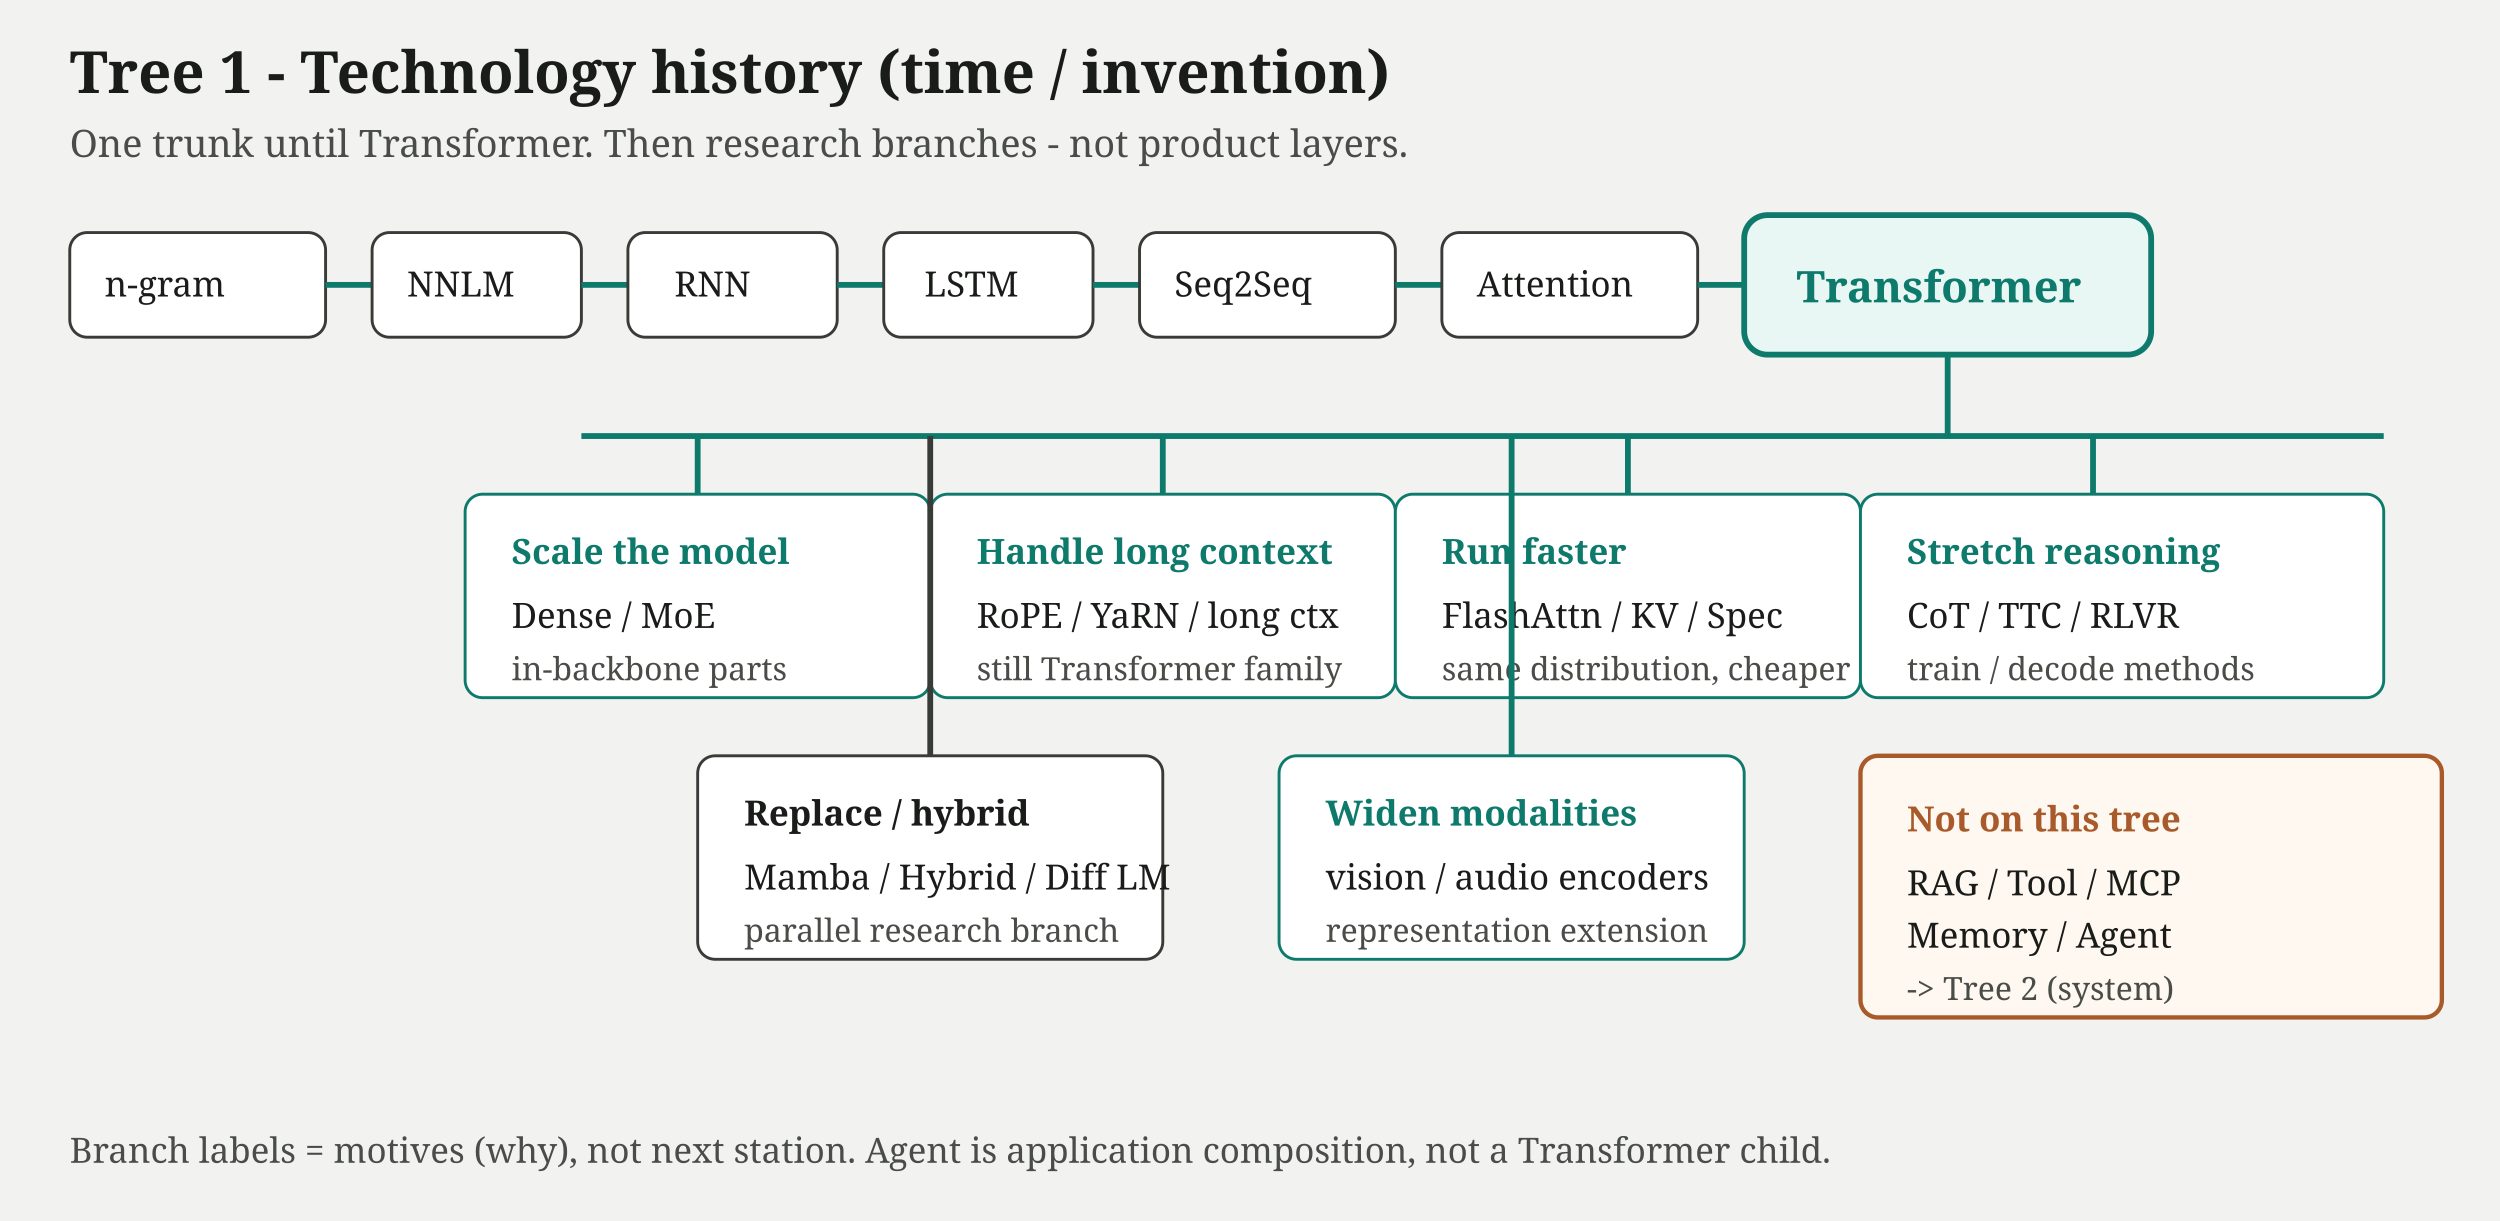
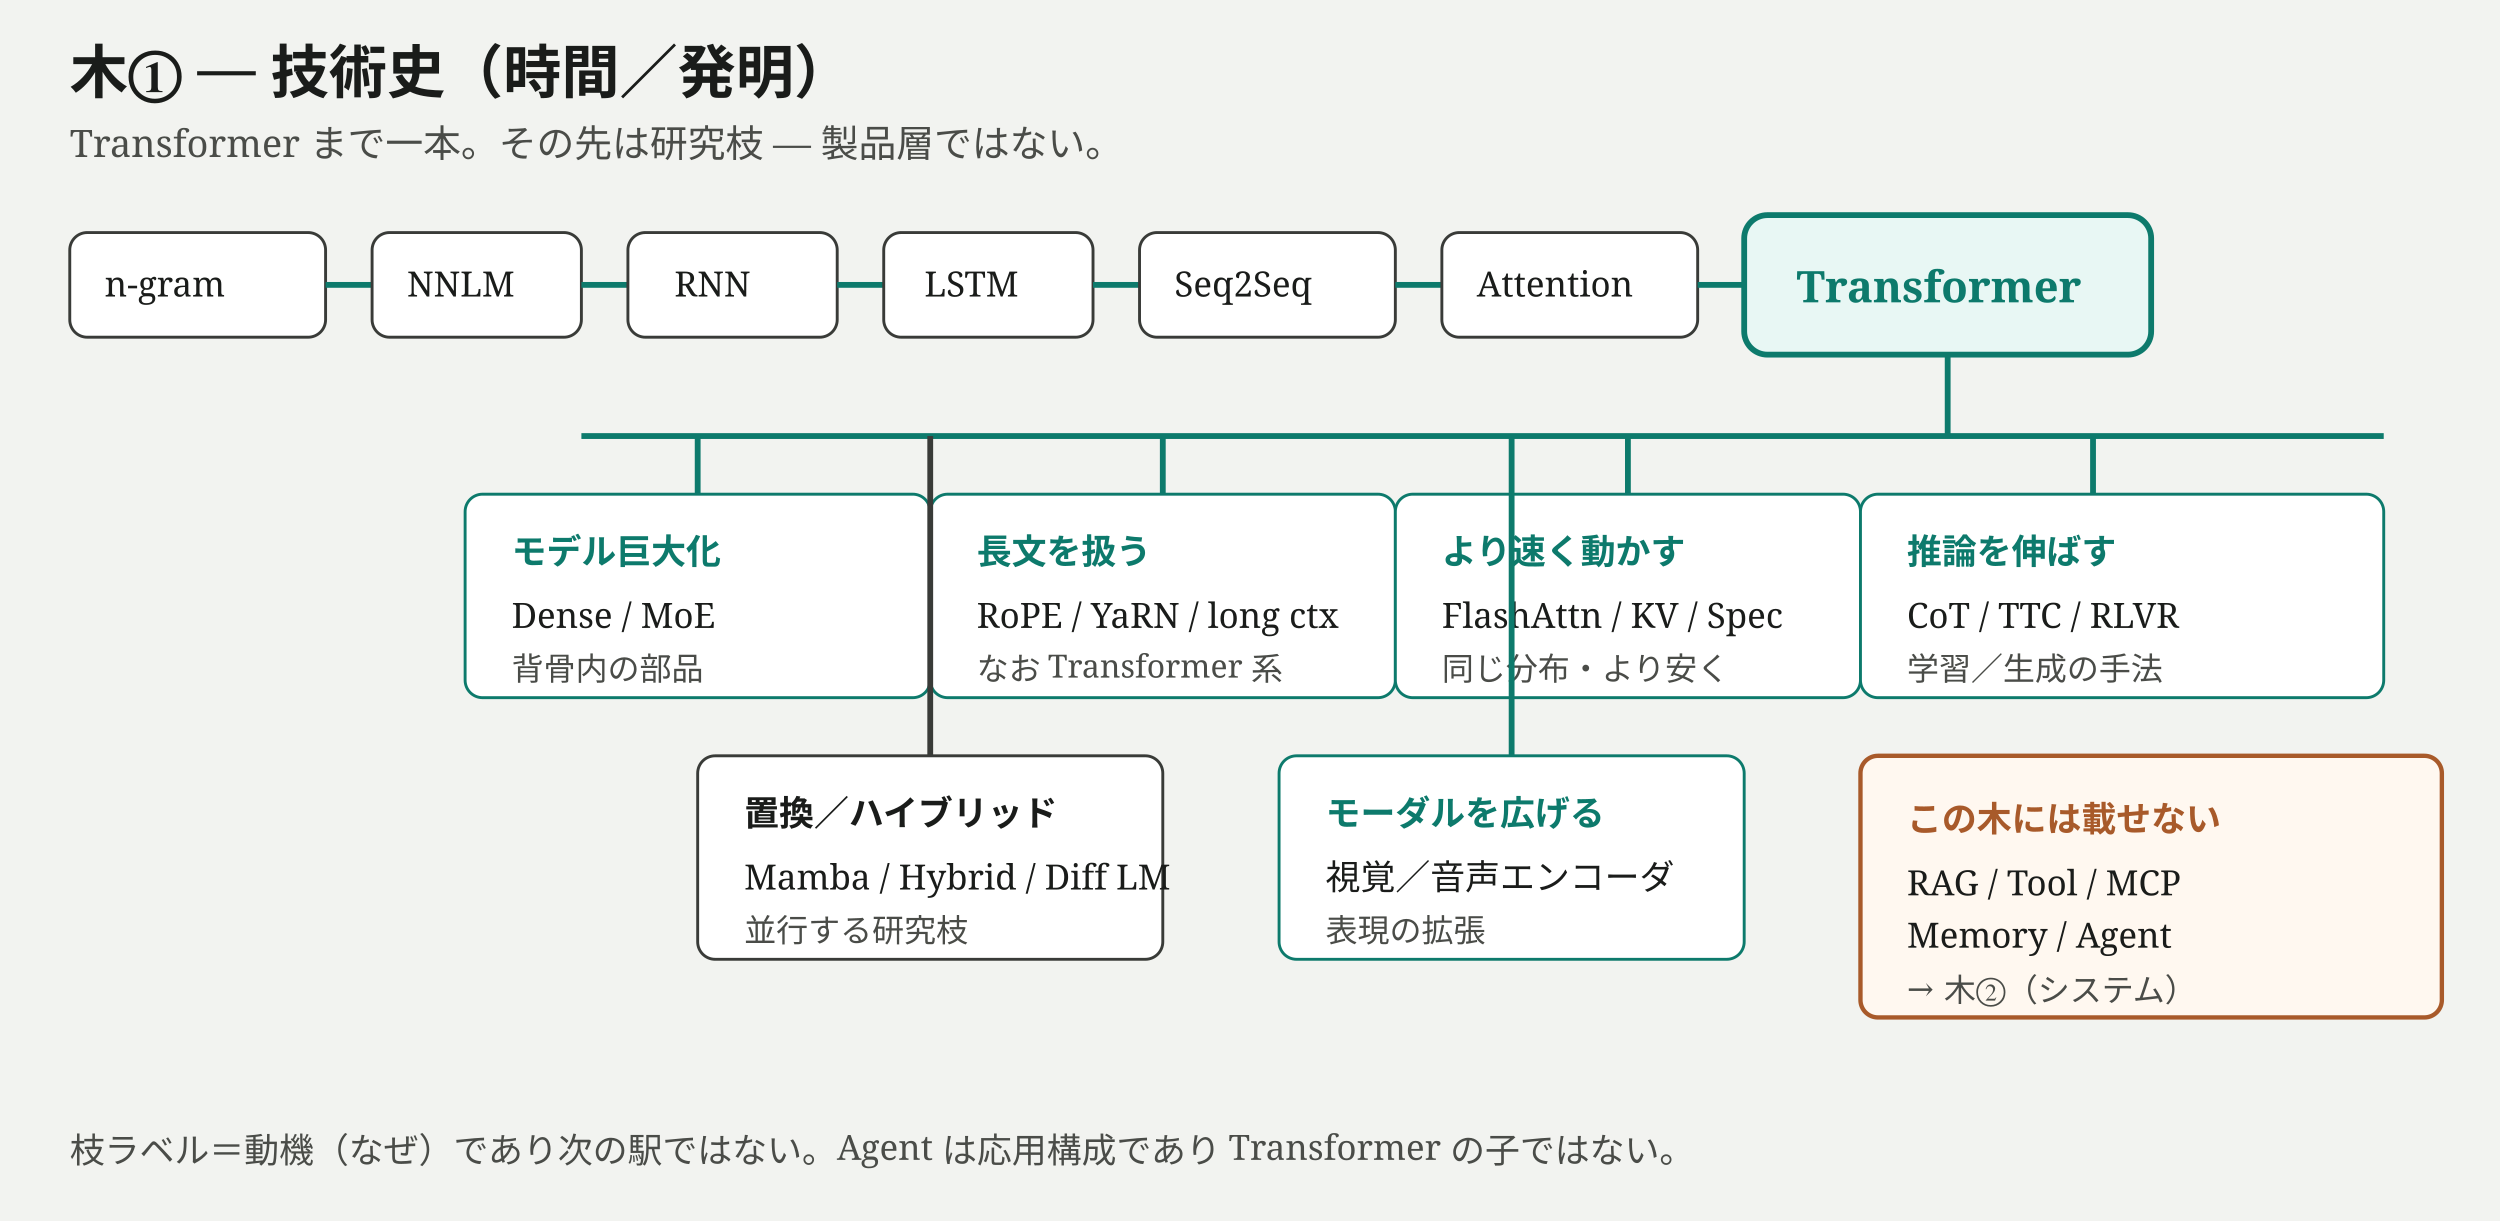
- <svg xmlns="http://www.w3.org/2000/svg" width="860" height="420" viewBox="0 0 860 420" role="img" aria-label="Technology history tree: linear then Transformer research branches">
+ <svg xmlns="http://www.w3.org/2000/svg" width="860" height="420" viewBox="0 0 860 420" role="img" aria-label="技術史の木: 一本道の後に Transformer 研究枝">
  <rect width="860" height="420" fill="#f2f3f0" />
-   <text x="24" y="32" fill="#1a1c1a" font-family="Georgia, serif" font-size="20" font-weight="600">Tree 1 - Technology history (time / invention)</text>
-   <text x="24" y="54" fill="#4a4c48" font-family="Georgia, serif" font-size="13">One trunk until Transformer. Then research branches - not product layers.</text>
+   <text x="24" y="32" fill="#1a1c1a" font-family="Georgia, serif" font-size="20" font-weight="600">木① — 技術史（時間／発明）</text>
+   <text x="24" y="54" fill="#4a4c48" font-family="Georgia, serif" font-size="13">Transformer まで一本。その先は研究枝 — 製品層ではない。</text>
  <g font-family="Georgia, serif" font-size="12" fill="#1a1c1a">
    <rect x="24" y="80" width="88" height="36" rx="6" fill="#fff" stroke="#393b38" />
    <text x="36" y="102">n-gram</text>
    <path d="M112 98 H128" stroke="#0d7a6c" stroke-width="2" />
    <rect x="128" y="80" width="72" height="36" rx="6" fill="#fff" stroke="#393b38" />
    <text x="140" y="102">NNLM</text>
    <path d="M200 98 H216" stroke="#0d7a6c" stroke-width="2" />
    <rect x="216" y="80" width="72" height="36" rx="6" fill="#fff" stroke="#393b38" />
    <text x="232" y="102">RNN</text>
    <path d="M288 98 H304" stroke="#0d7a6c" stroke-width="2" />
    <rect x="304" y="80" width="72" height="36" rx="6" fill="#fff" stroke="#393b38" />
    <text x="318" y="102">LSTM</text>
    <path d="M376 98 H392" stroke="#0d7a6c" stroke-width="2" />
    <rect x="392" y="80" width="88" height="36" rx="6" fill="#fff" stroke="#393b38" />
    <text x="404" y="102">Seq2Seq</text>
    <path d="M480 98 H496" stroke="#0d7a6c" stroke-width="2" />
    <rect x="496" y="80" width="88" height="36" rx="6" fill="#fff" stroke="#393b38" />
    <text x="508" y="102">Attention</text>
    <path d="M584 98 H600" stroke="#0d7a6c" stroke-width="2" />
    <rect x="600" y="74" width="140" height="48" rx="8" fill="#e8f7f4" stroke="#0d7a6c" stroke-width="2" />
    <text x="618" y="104" fill="#0d7a6c" font-size="15" font-weight="600">Transformer</text>
  </g>
  <path d="M670 122 V150" stroke="#0d7a6c" stroke-width="2" />
  <path d="M200 150 H820" stroke="#0d7a6c" stroke-width="2" />
  <g font-family="Georgia, serif">
    <path d="M240 150 V170" stroke="#0d7a6c" stroke-width="2" />
    <rect x="160" y="170" width="160" height="70" rx="6" fill="#fff" stroke="#0d7a6c" />
-     <text x="176" y="194" fill="#0d7a6c" font-size="12" font-weight="600">Scale the model</text>
+     <text x="176" y="194" fill="#0d7a6c" font-size="12" font-weight="600">モデル巨大化</text>
    <text x="176" y="216" fill="#1a1c1a" font-size="12">Dense / MoE</text>
-     <text x="176" y="234" fill="#4a4c48" font-size="11">in-backbone parts</text>
+     <text x="176" y="234" fill="#4a4c48" font-size="11">背骨内の部品</text>
    <path d="M400 150 V170" stroke="#0d7a6c" stroke-width="2" />
    <rect x="320" y="170" width="160" height="70" rx="6" fill="#fff" stroke="#0d7a6c" />
-     <text x="336" y="194" fill="#0d7a6c" font-size="12" font-weight="600">Handle long context</text>
+     <text x="336" y="194" fill="#0d7a6c" font-size="12" font-weight="600">長文を扱う</text>
    <text x="336" y="216" fill="#1a1c1a" font-size="12">RoPE / YaRN / long ctx</text>
-     <text x="336" y="234" fill="#4a4c48" font-size="11">still Transformer family</text>
+     <text x="336" y="234" fill="#4a4c48" font-size="11">なお Transformer 系</text>
    <path d="M560 150 V170" stroke="#0d7a6c" stroke-width="2" />
    <rect x="480" y="170" width="160" height="70" rx="6" fill="#fff" stroke="#0d7a6c" />
-     <text x="496" y="194" fill="#0d7a6c" font-size="12" font-weight="600">Run faster</text>
+     <text x="496" y="194" fill="#0d7a6c" font-size="12" font-weight="600">より速く動かす</text>
    <text x="496" y="216" fill="#1a1c1a" font-size="12">FlashAttn / KV / Spec</text>
-     <text x="496" y="234" fill="#4a4c48" font-size="11">same distribution, cheaper</text>
+     <text x="496" y="234" fill="#4a4c48" font-size="11">同じ分布・より安く</text>
    <path d="M720 150 V170" stroke="#0d7a6c" stroke-width="2" />
    <rect x="640" y="170" width="180" height="70" rx="6" fill="#fff" stroke="#0d7a6c" />
-     <text x="656" y="194" fill="#0d7a6c" font-size="12" font-weight="600">Stretch reasoning</text>
+     <text x="656" y="194" fill="#0d7a6c" font-size="12" font-weight="600">推論を伸ばす</text>
    <text x="656" y="216" fill="#1a1c1a" font-size="12">CoT / TTC / RLVR</text>
-     <text x="656" y="234" fill="#4a4c48" font-size="11">train / decode methods</text>
+     <text x="656" y="234" fill="#4a4c48" font-size="11">学習／生成の手法</text>
  </g>
  <g font-family="Georgia, serif">
    <path d="M320 150 V260" stroke="#393b38" stroke-width="2" />
    <rect x="240" y="260" width="160" height="70" rx="6" fill="#fff" stroke="#393b38" />
-     <text x="256" y="284" fill="#1a1c1a" font-size="12" font-weight="600">Replace / hybrid</text>
+     <text x="256" y="284" fill="#1a1c1a" font-size="12" font-weight="600">置換／ハイブリッド</text>
    <text x="256" y="306" fill="#1a1c1a" font-size="12">Mamba / Hybrid / Diff LM</text>
-     <text x="256" y="324" fill="#4a4c48" font-size="11">parallel research branch</text>
+     <text x="256" y="324" fill="#4a4c48" font-size="11">並行する研究枝</text>
    <path d="M520 150 V260" stroke="#0d7a6c" stroke-width="2" />
    <rect x="440" y="260" width="160" height="70" rx="6" fill="#fff" stroke="#0d7a6c" />
-     <text x="456" y="284" fill="#0d7a6c" font-size="12" font-weight="600">Widen modalities</text>
-     <text x="456" y="306" fill="#1a1c1a" font-size="12">vision / audio encoders</text>
-     <text x="456" y="324" fill="#4a4c48" font-size="11">representation extension</text>
+     <text x="456" y="284" fill="#0d7a6c" font-size="12" font-weight="600">モーダルを広げる</text>
+     <text x="456" y="306" fill="#1a1c1a" font-size="12">視覚／音声エンコーダ</text>
+     <text x="456" y="324" fill="#4a4c48" font-size="11">表現の拡張</text>
  </g>
  <rect x="640" y="260" width="200" height="90" rx="6" fill="#fff8f0" stroke="#a85a2a" stroke-width="1.5" />
-   <text x="656" y="286" fill="#a85a2a" font-family="Georgia, serif" font-size="12" font-weight="600">Not on this tree</text>
+   <text x="656" y="286" fill="#a85a2a" font-family="Georgia, serif" font-size="12" font-weight="600">この木には載せない</text>
  <text x="656" y="308" fill="#1a1c1a" font-family="Georgia, serif" font-size="12">RAG / Tool / MCP</text>
  <text x="656" y="326" fill="#1a1c1a" font-family="Georgia, serif" font-size="12">Memory / Agent</text>
-   <text x="656" y="344" fill="#4a4c48" font-family="Georgia, serif" font-size="11">-&gt; Tree 2 (system)</text>
-   <text x="24" y="400" fill="#4a4c48" font-family="Georgia, serif" font-size="12">Branch labels = motives (why), not next station. Agent is application composition, not a Transformer child.</text>
+   <text x="656" y="344" fill="#4a4c48" font-family="Georgia, serif" font-size="11">→ 木②（システム）</text>
+   <text x="24" y="400" fill="#4a4c48" font-family="Georgia, serif" font-size="12">枝ラベル＝動機（なぜ）であり次の駅ではない。Agent は応用構成であり Transformer の子ではない。</text>
</svg>
